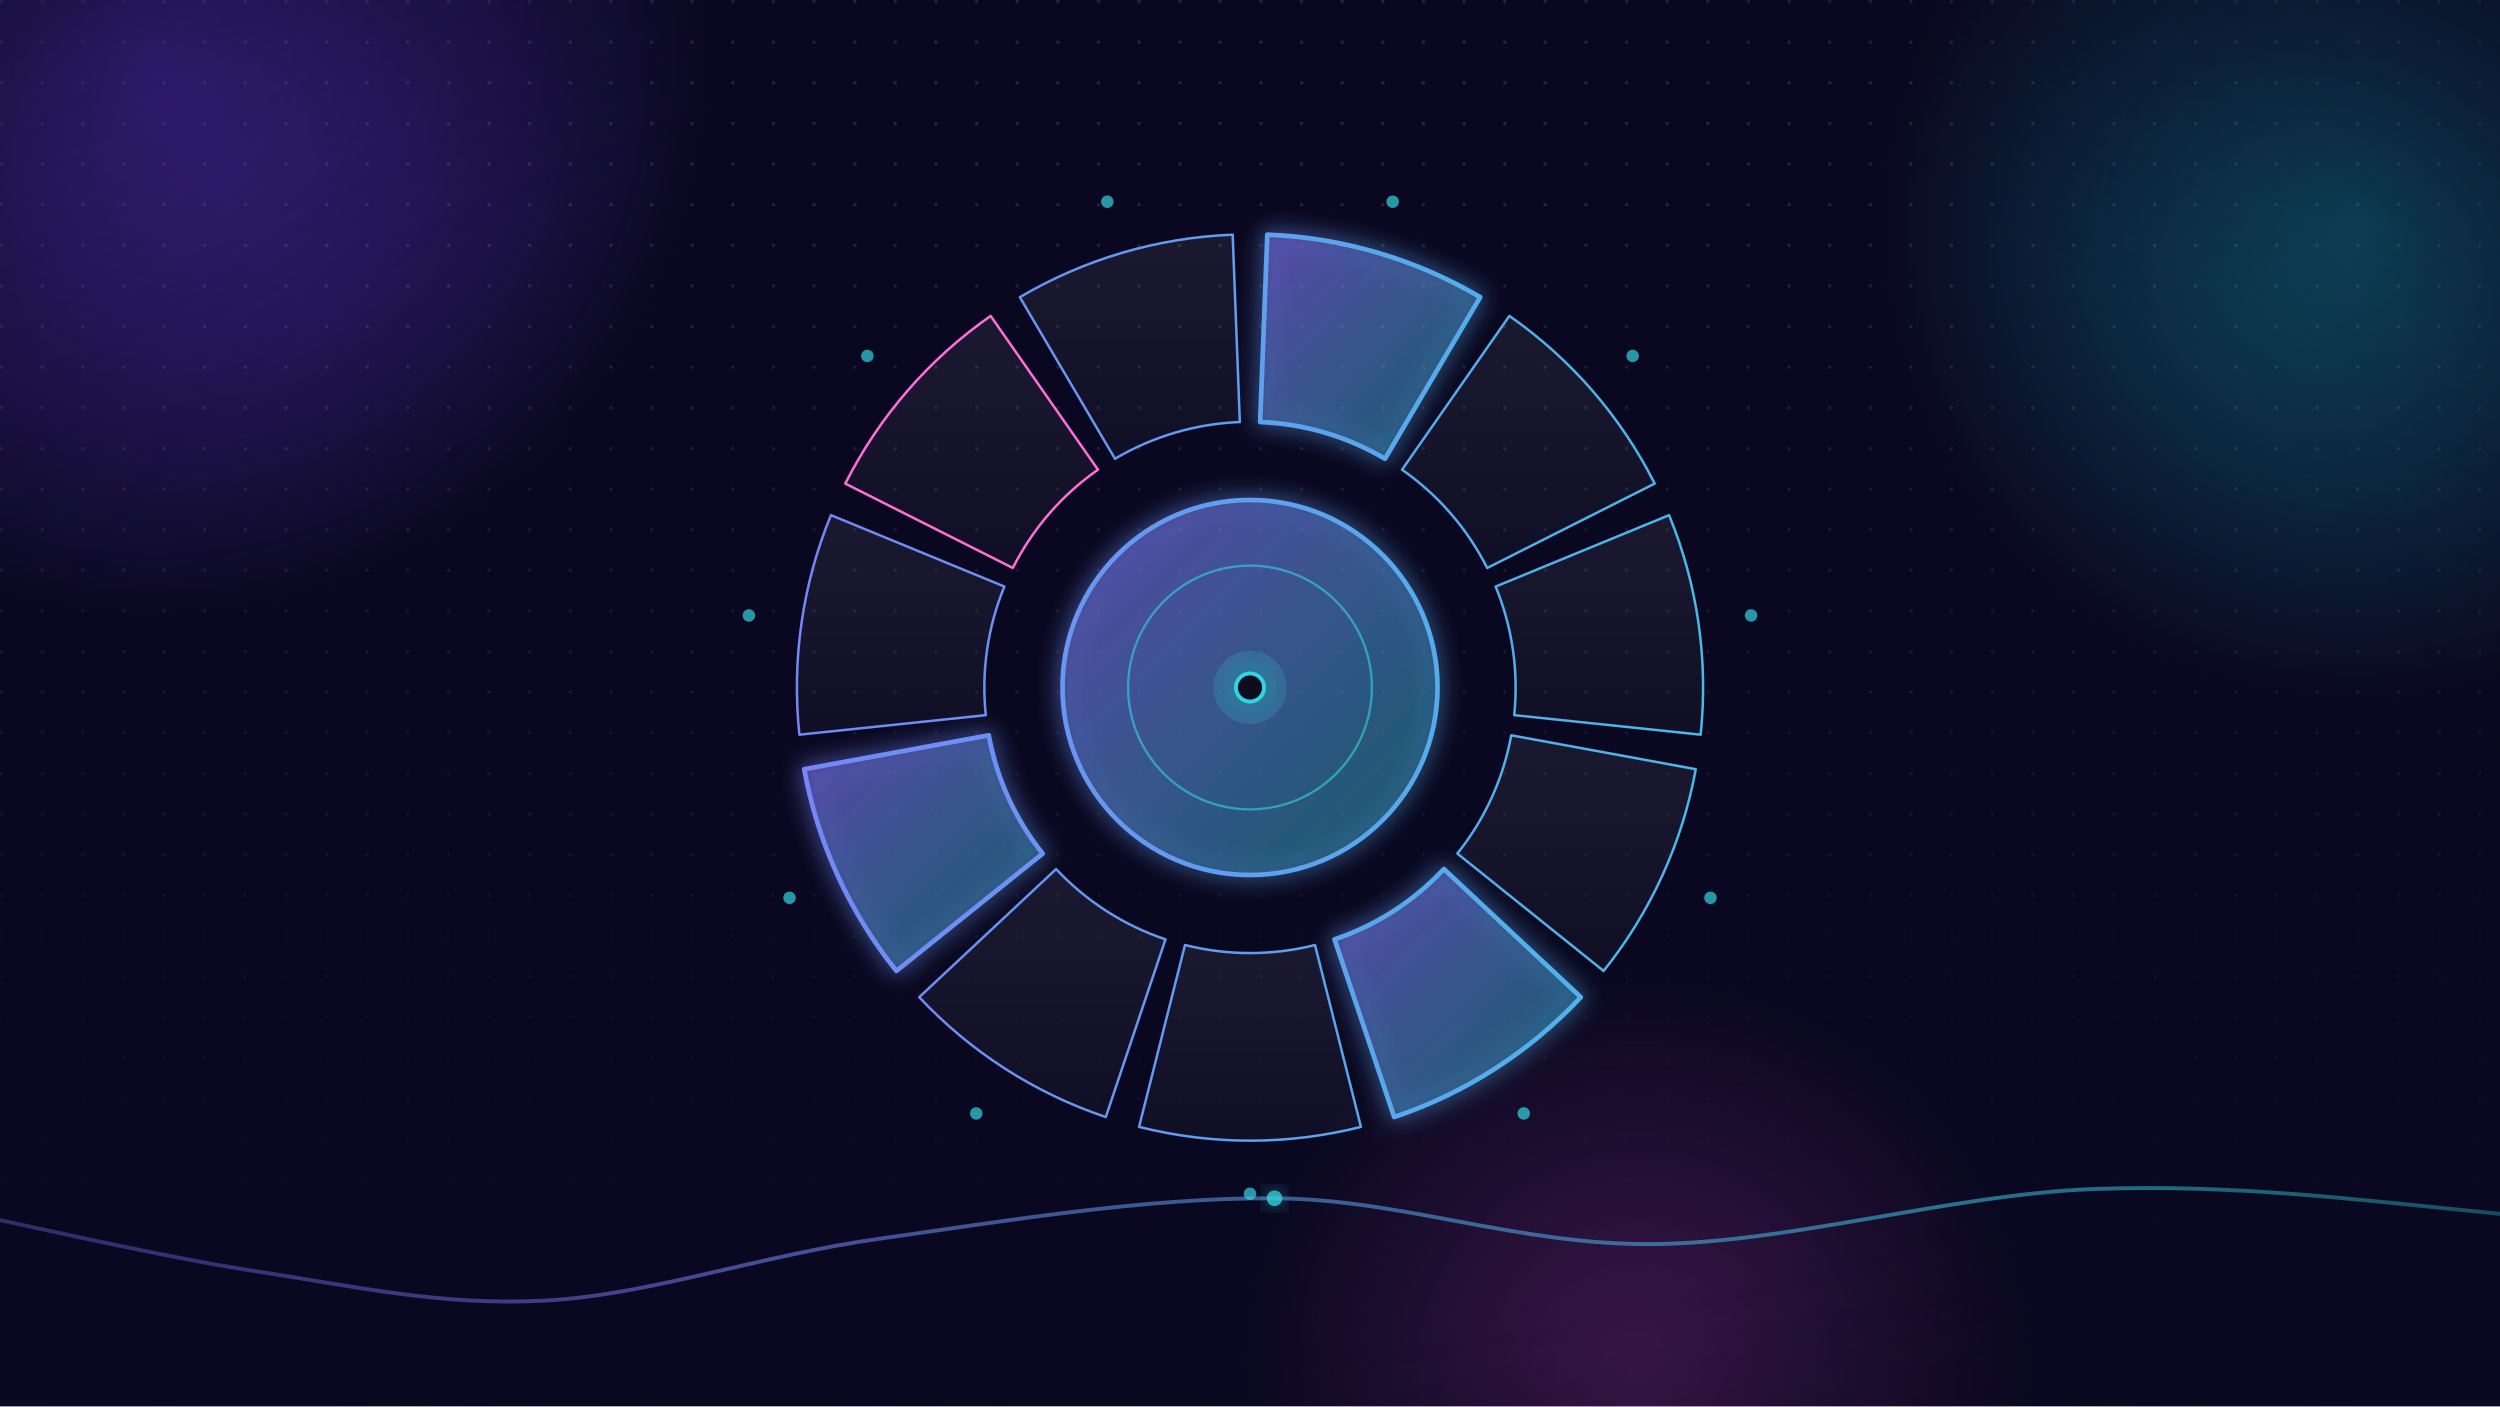
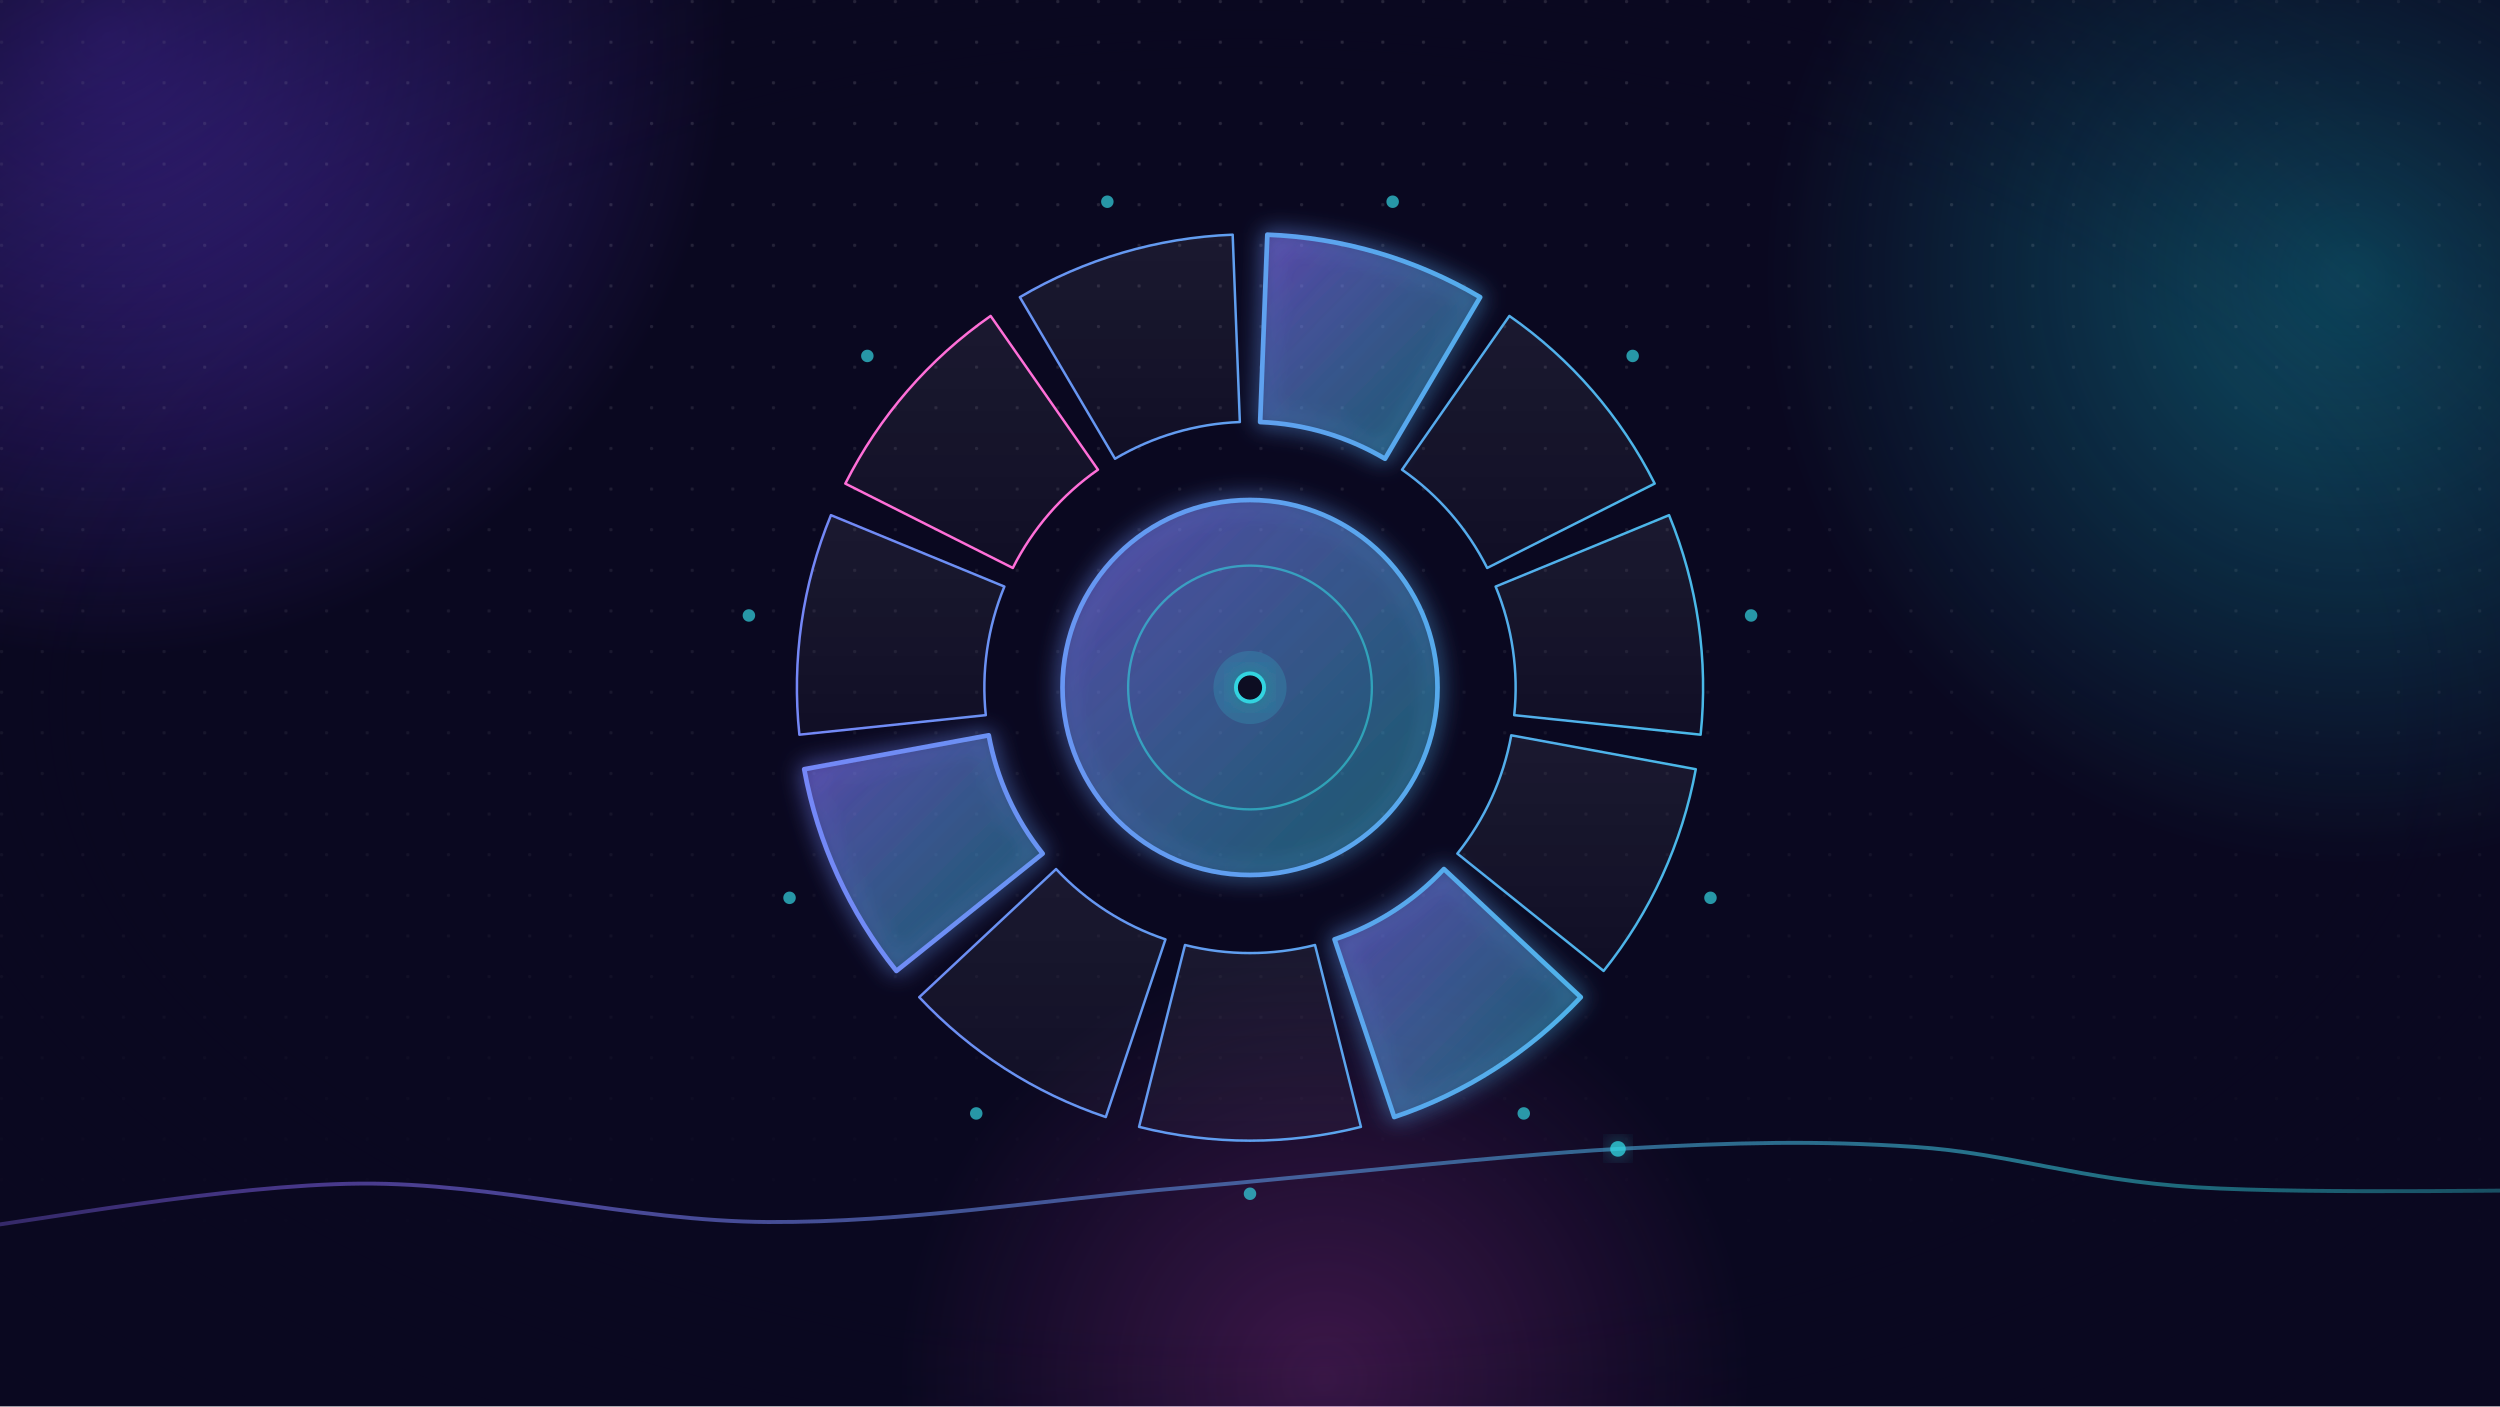
<svg xmlns="http://www.w3.org/2000/svg" viewBox="0 0 1600 900" width="1600" height="900" role="img">
  <defs>
    <linearGradient id="g" gradientUnits="userSpaceOnUse" x1="200" y1="0" x2="1400" y2="0">
      <stop offset="0" stop-color="#8b6cff" />
      <stop offset="1" stop-color="#33d4e0" />
    </linearGradient>
    <linearGradient id="hot" x1="0" y1="0" x2="1" y2="1">
      <stop offset="0" stop-color="#8b6cff" stop-opacity=".38" />
      <stop offset="1" stop-color="#33d4e0" stop-opacity=".22" />
    </linearGradient>
    <linearGradient id="glass" x1="0" y1="0" x2="0" y2="1">
      <stop offset="0" stop-color="#ffffff" stop-opacity=".07" />
      <stop offset="1" stop-color="#ffffff" stop-opacity=".025" />
    </linearGradient>
    <linearGradient id="barfill" x1="0" y1="0" x2="0" y2="1">
      <stop offset="0" stop-color="#8b6cff" stop-opacity=".3" />
      <stop offset="1" stop-color="#8b6cff" stop-opacity=".04" />
    </linearGradient>
    <linearGradient id="area" x1="0" y1="0" x2="0" y2="1">
      <stop offset="0" stop-color="#33d4e0" stop-opacity=".28" />
      <stop offset="1" stop-color="#8b6cff" stop-opacity="0" />
    </linearGradient>
    <linearGradient id="liquid" x1="0" y1="0" x2="0" y2="1">
      <stop offset="0" stop-color="#33d4e0" stop-opacity=".35" />
      <stop offset="1" stop-color="#8b6cff" stop-opacity=".2" />
    </linearGradient>
    <linearGradient id="liquidp" x1="0" y1="0" x2="0" y2="1">
      <stop offset="0" stop-color="#ff6fd8" stop-opacity=".3" />
      <stop offset="1" stop-color="#8b6cff" stop-opacity=".18" />
    </linearGradient>
    <radialGradient id="bl-v">
      <stop offset="0" stop-color="#6a3df0" stop-opacity=".62" />
      <stop offset=".7" stop-color="#6a3df0" stop-opacity="0" />
    </radialGradient>
    <radialGradient id="bl-t">
      <stop offset="0" stop-color="#12b5c9" stop-opacity=".5" />
      <stop offset=".7" stop-color="#12b5c9" stop-opacity="0" />
    </radialGradient>
    <radialGradient id="bl-m">
      <stop offset="0" stop-color="#c53fb8" stop-opacity=".45" />
      <stop offset=".7" stop-color="#c53fb8" stop-opacity="0" />
    </radialGradient>
    <pattern id="dots" width="26" height="26" patternUnits="userSpaceOnUse">
      <circle cx="1" cy="1" r="1.1" fill="#fff" fill-opacity=".13" />
    </pattern>
    <linearGradient id="fade" x1="0" y1="0" x2="0" y2="1">
      <stop offset="0" stop-color="#fff" />
      <stop offset=".9" stop-color="#fff" stop-opacity="0" />
    </linearGradient>
    <mask id="dotmask">
      <rect width="1600" height="900" fill="url(#fade)" />
    </mask>
    <radialGradient id="vignette" cx=".5" cy=".5" r=".75">
      <stop offset=".6" stop-color="#0a0820" stop-opacity="0" />
      <stop offset="1" stop-color="#0a0820" stop-opacity=".7" />
    </radialGradient>
    <filter id="glow" x="-40%" y="-40%" width="180%" height="180%">
      <feGaussianBlur stdDeviation="7" result="b" />
      <feMerge>
        <feMergeNode in="b" />
        <feMergeNode in="SourceGraphic" />
      </feMerge>
    </filter>
  </defs>
  <rect width="1600" height="900" fill="#0a0820" />
-   <circle cx="96" cy="36.3" r="516.1" fill="url(#bl-v)" opacity="0.95" />
-   <circle cx="1509.2" cy="143.1" r="437.7" fill="url(#bl-t)" opacity="0.8" />
-   <circle cx="1048.2" cy="879.5" r="364.2" fill="url(#bl-m)" opacity="0.6" />
+   <circle cx="69.4" cy="24.3" r="565.5" fill="url(#bl-v)" opacity="0.95" />
+   <circle cx="1504.4" cy="178.1" r="534.6" fill="url(#bl-t)" opacity="0.8" />
+   <circle cx="847.6" cy="883.2" r="389.9" fill="url(#bl-m)" opacity="0.6" />
  <rect width="1600" height="900" fill="url(#dots)" mask="url(#dotmask)" />
-   <path d="M-20,776.6 C10.7,782.8 102.9,804.4 164.3,813.7 C225.7,823 282,835.9 348.4,832.4 C414.8,829 484.8,803.8 562.7,792.8 C640.6,781.9 733,766.3 815.7,766.9 C898.5,767.5 971.6,797.2 1058.9,796.2 C1146.3,795.3 1249.9,764.3 1339.7,761 C1429.6,757.7 1507.6,767.7 1598.1,776.7 C1688.6,785.7 1835.3,808.6 1882.7,815" fill="none" stroke="url(#g)" stroke-width="2.5" opacity=".55" />
-   <circle cx="815.7" cy="766.9" r="5" fill="#33d4e0" filter="url(#glow)" opacity=".8" />
+   <path d="M-20,786.3 C21.8,781.5 145.4,758.2 230.7,757.5 C316,756.8 404,781.6 491.7,782.1 C579.5,782.5 666.4,768 757,760.2 C847.6,752.4 957.5,739.7 1035.5,735.3 C1113.5,730.9 1163.3,729.9 1225.1,734 C1286.8,738.1 1331.1,755.3 1406.2,759.9 C1481.4,764.5 1631,761.2 1676,761.5" fill="none" stroke="url(#g)" stroke-width="2.5" opacity=".55" />
+   <circle cx="1035.5" cy="735.3" r="5" fill="#33d4e0" filter="url(#glow)" opacity=".8" />
  <g>
    <path d="M811.1,150.2 A290,290 0 0 1 947.3,190.2 L886.4,293.6 A170,170 0 0 0 806.5,270.1 Z" stroke="url(#g)" stroke-width="3" fill="url(#hot)" opacity="1" stroke-linecap="round" stroke-linejoin="round" filter="url(#glow)" />
    <circle cx="891.3" cy="129.1" r="4" fill="#33d4e0" stroke="none" stroke-width="2" opacity="0.7" />
    <path d="M966,202.2 A290,290 0 0 1 1059,309.5 L951.8,363.5 A170,170 0 0 0 897.3,300.6 Z" stroke="url(#g)" stroke-width="1.6" fill="url(#glass)" opacity="1" stroke-linecap="round" stroke-linejoin="round" />
    <circle cx="1044.9" cy="227.8" r="4" fill="#33d4e0" stroke="none" stroke-width="2" opacity="0.7" />
    <path d="M1068.2,329.7 A290,290 0 0 1 1088.4,470.2 L969.1,457.7 A170,170 0 0 0 957.2,375.4 Z" stroke="url(#g)" stroke-width="1.6" fill="url(#glass)" opacity="1" stroke-linecap="round" stroke-linejoin="round" />
    <circle cx="1120.7" cy="393.9" r="4" fill="#33d4e0" stroke="none" stroke-width="2" opacity="0.7" />
    <path d="M1085.3,492.3 A290,290 0 0 1 1026.3,621.4 L932.7,546.3 A170,170 0 0 0 967.2,470.6 Z" stroke="url(#g)" stroke-width="1.6" fill="url(#glass)" opacity="1" stroke-linecap="round" stroke-linejoin="round" />
    <circle cx="1094.7" cy="574.6" r="4" fill="#33d4e0" stroke="none" stroke-width="2" opacity="0.7" />
    <path d="M1011.7,638.2 A290,290 0 0 1 892.3,714.9 L854.1,601.2 A170,170 0 0 0 924.1,556.2 Z" stroke="url(#g)" stroke-width="3" fill="url(#hot)" opacity="1" stroke-linecap="round" stroke-linejoin="round" filter="url(#glow)" />
    <circle cx="975.2" cy="712.6" r="4" fill="#33d4e0" stroke="none" stroke-width="2" opacity="0.7" />
    <path d="M871,721.2 A290,290 0 0 1 729,721.2 L758.4,604.8 A170,170 0 0 0 841.6,604.8 Z" stroke="url(#g)" stroke-width="1.6" fill="url(#glass)" opacity="1" stroke-linecap="round" stroke-linejoin="round" />
    <circle cx="800" cy="764" r="4" fill="#33d4e0" stroke="none" stroke-width="2" opacity="0.7" />
    <path d="M707.7,714.9 A290,290 0 0 1 588.3,638.2 L675.9,556.2 A170,170 0 0 0 745.9,601.2 Z" stroke="url(#g)" stroke-width="1.6" fill="url(#glass)" opacity="1" stroke-linecap="round" stroke-linejoin="round" />
    <circle cx="624.8" cy="712.6" r="4" fill="#33d4e0" stroke="none" stroke-width="2" opacity="0.7" />
    <path d="M573.7,621.4 A290,290 0 0 1 514.7,492.3 L632.8,470.6 A170,170 0 0 0 667.3,546.3 Z" stroke="url(#g)" stroke-width="3" fill="url(#hot)" opacity="1" stroke-linecap="round" stroke-linejoin="round" filter="url(#glow)" />
    <circle cx="505.3" cy="574.6" r="4" fill="#33d4e0" stroke="none" stroke-width="2" opacity="0.7" />
    <path d="M511.6,470.2 A290,290 0 0 1 531.8,329.7 L642.8,375.4 A170,170 0 0 0 630.9,457.7 Z" stroke="url(#g)" stroke-width="1.6" fill="url(#glass)" opacity="1" stroke-linecap="round" stroke-linejoin="round" />
    <circle cx="479.3" cy="393.9" r="4" fill="#33d4e0" stroke="none" stroke-width="2" opacity="0.7" />
    <path d="M541,309.5 A290,290 0 0 1 634,202.2 L702.7,300.6 A170,170 0 0 0 648.2,363.5 Z" stroke="#ff6fd8" stroke-width="1.6" fill="url(#glass)" opacity="1" stroke-linecap="round" stroke-linejoin="round" />
    <circle cx="555.1" cy="227.8" r="4" fill="#33d4e0" stroke="none" stroke-width="2" opacity="0.7" />
    <path d="M652.7,190.2 A290,290 0 0 1 788.9,150.2 L793.5,270.1 A170,170 0 0 0 713.6,293.6 Z" stroke="url(#g)" stroke-width="1.6" fill="url(#glass)" opacity="1" stroke-linecap="round" stroke-linejoin="round" />
    <circle cx="708.7" cy="129.1" r="4" fill="#33d4e0" stroke="none" stroke-width="2" opacity="0.7" />
    <circle cx="800" cy="440" r="120" fill="url(#hot)" stroke="url(#g)" stroke-width="3" opacity="1" filter="url(#glow)" />
    <circle cx="800" cy="440" r="78" fill="none" stroke="#33d4e0" stroke-width="1.5" opacity="0.6" />
    <circle cx="800" cy="440" r="23.4" fill="#33d4e0" stroke="none" stroke-width="2" opacity="0.18" />
    <circle cx="800" cy="440" r="9" fill="#0a0820" stroke="#33d4e0" stroke-width="2.5" opacity="1" filter="url(#glow)" />
  </g>
  <rect width="1600" height="900" fill="url(#vignette)" />
</svg>
